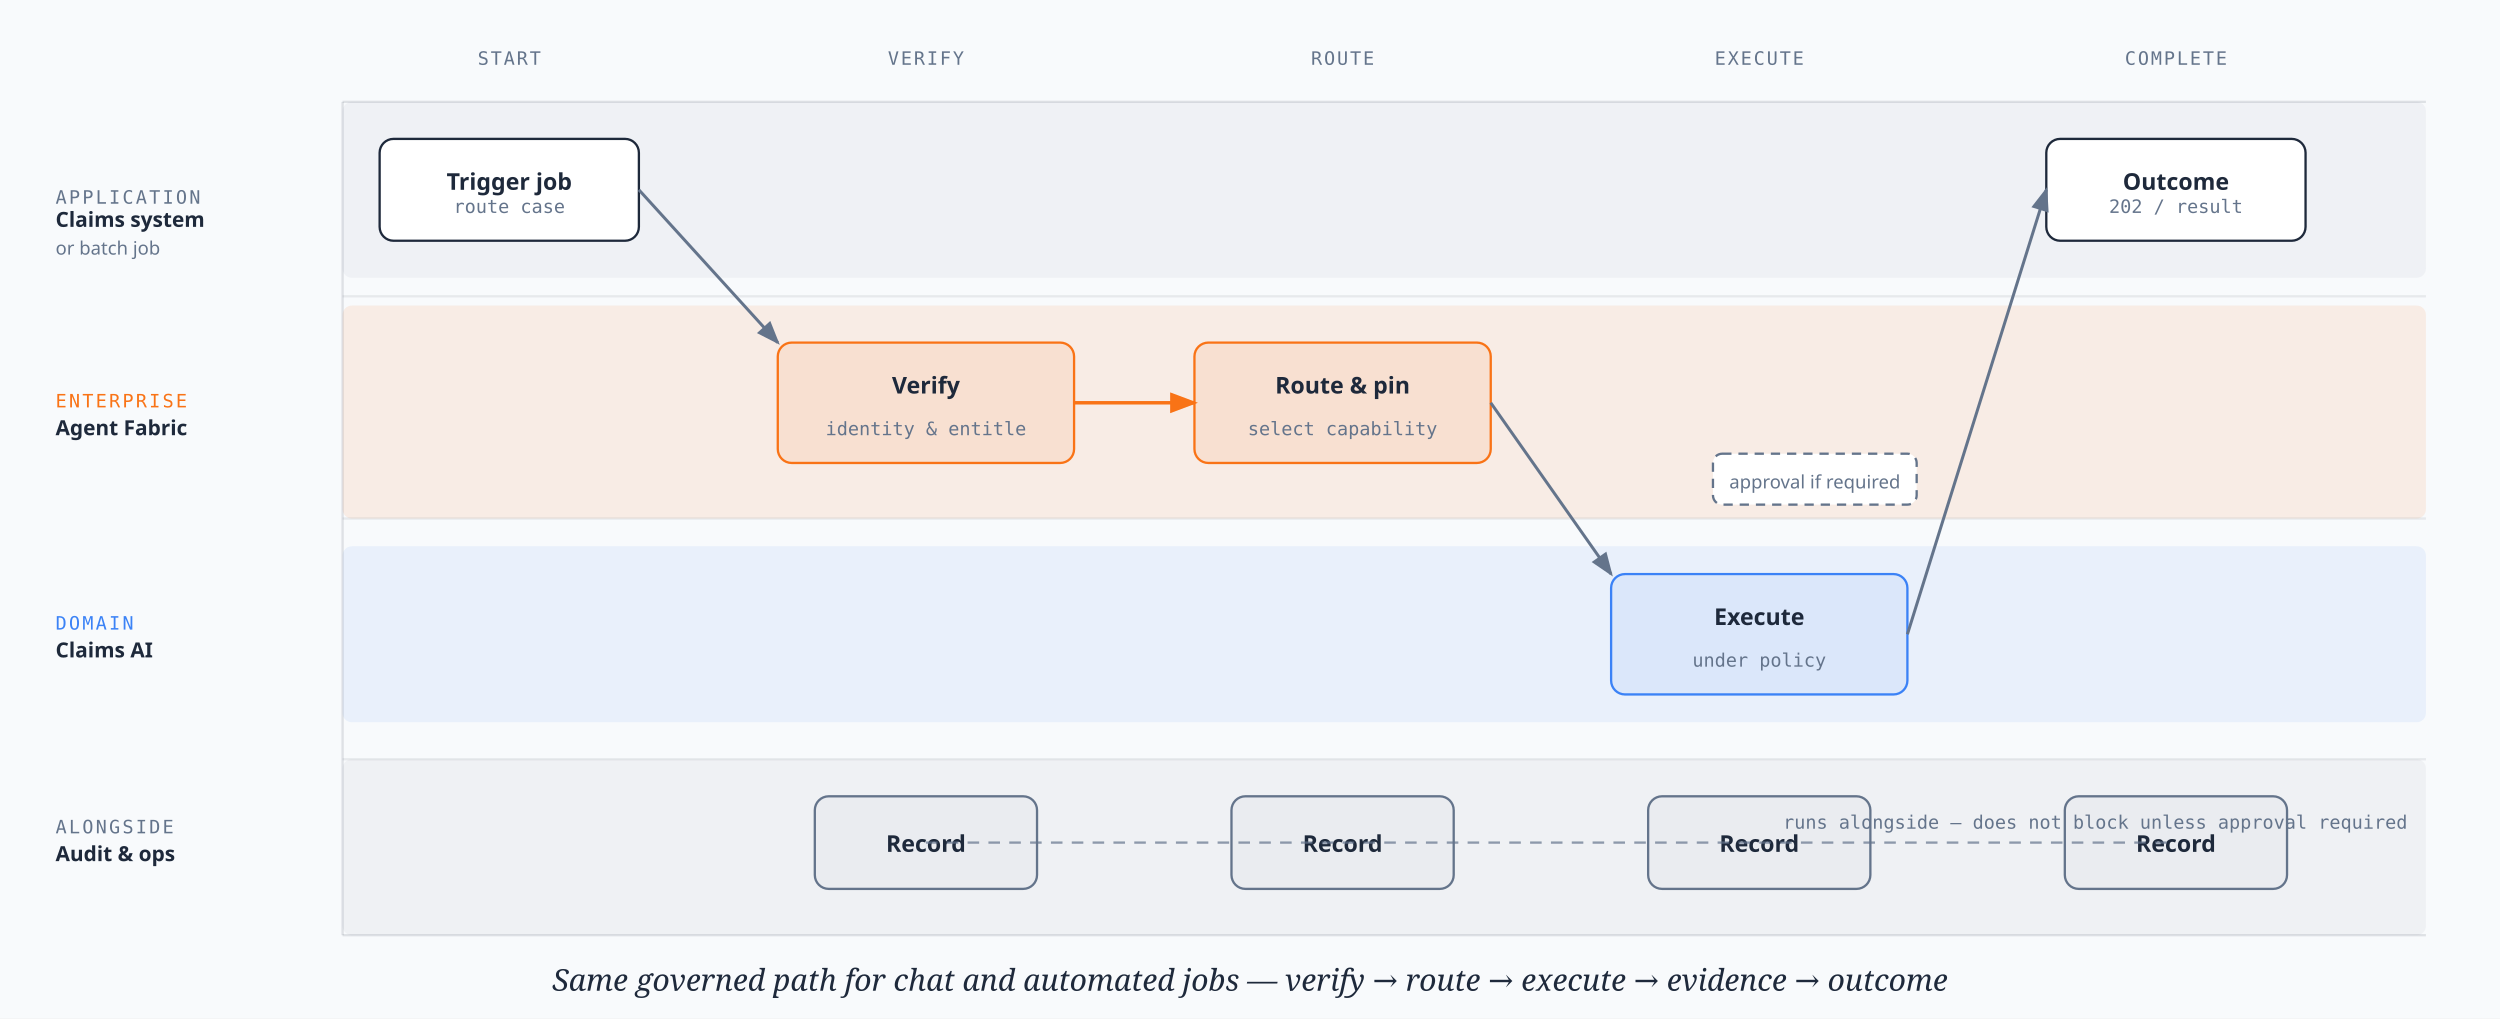
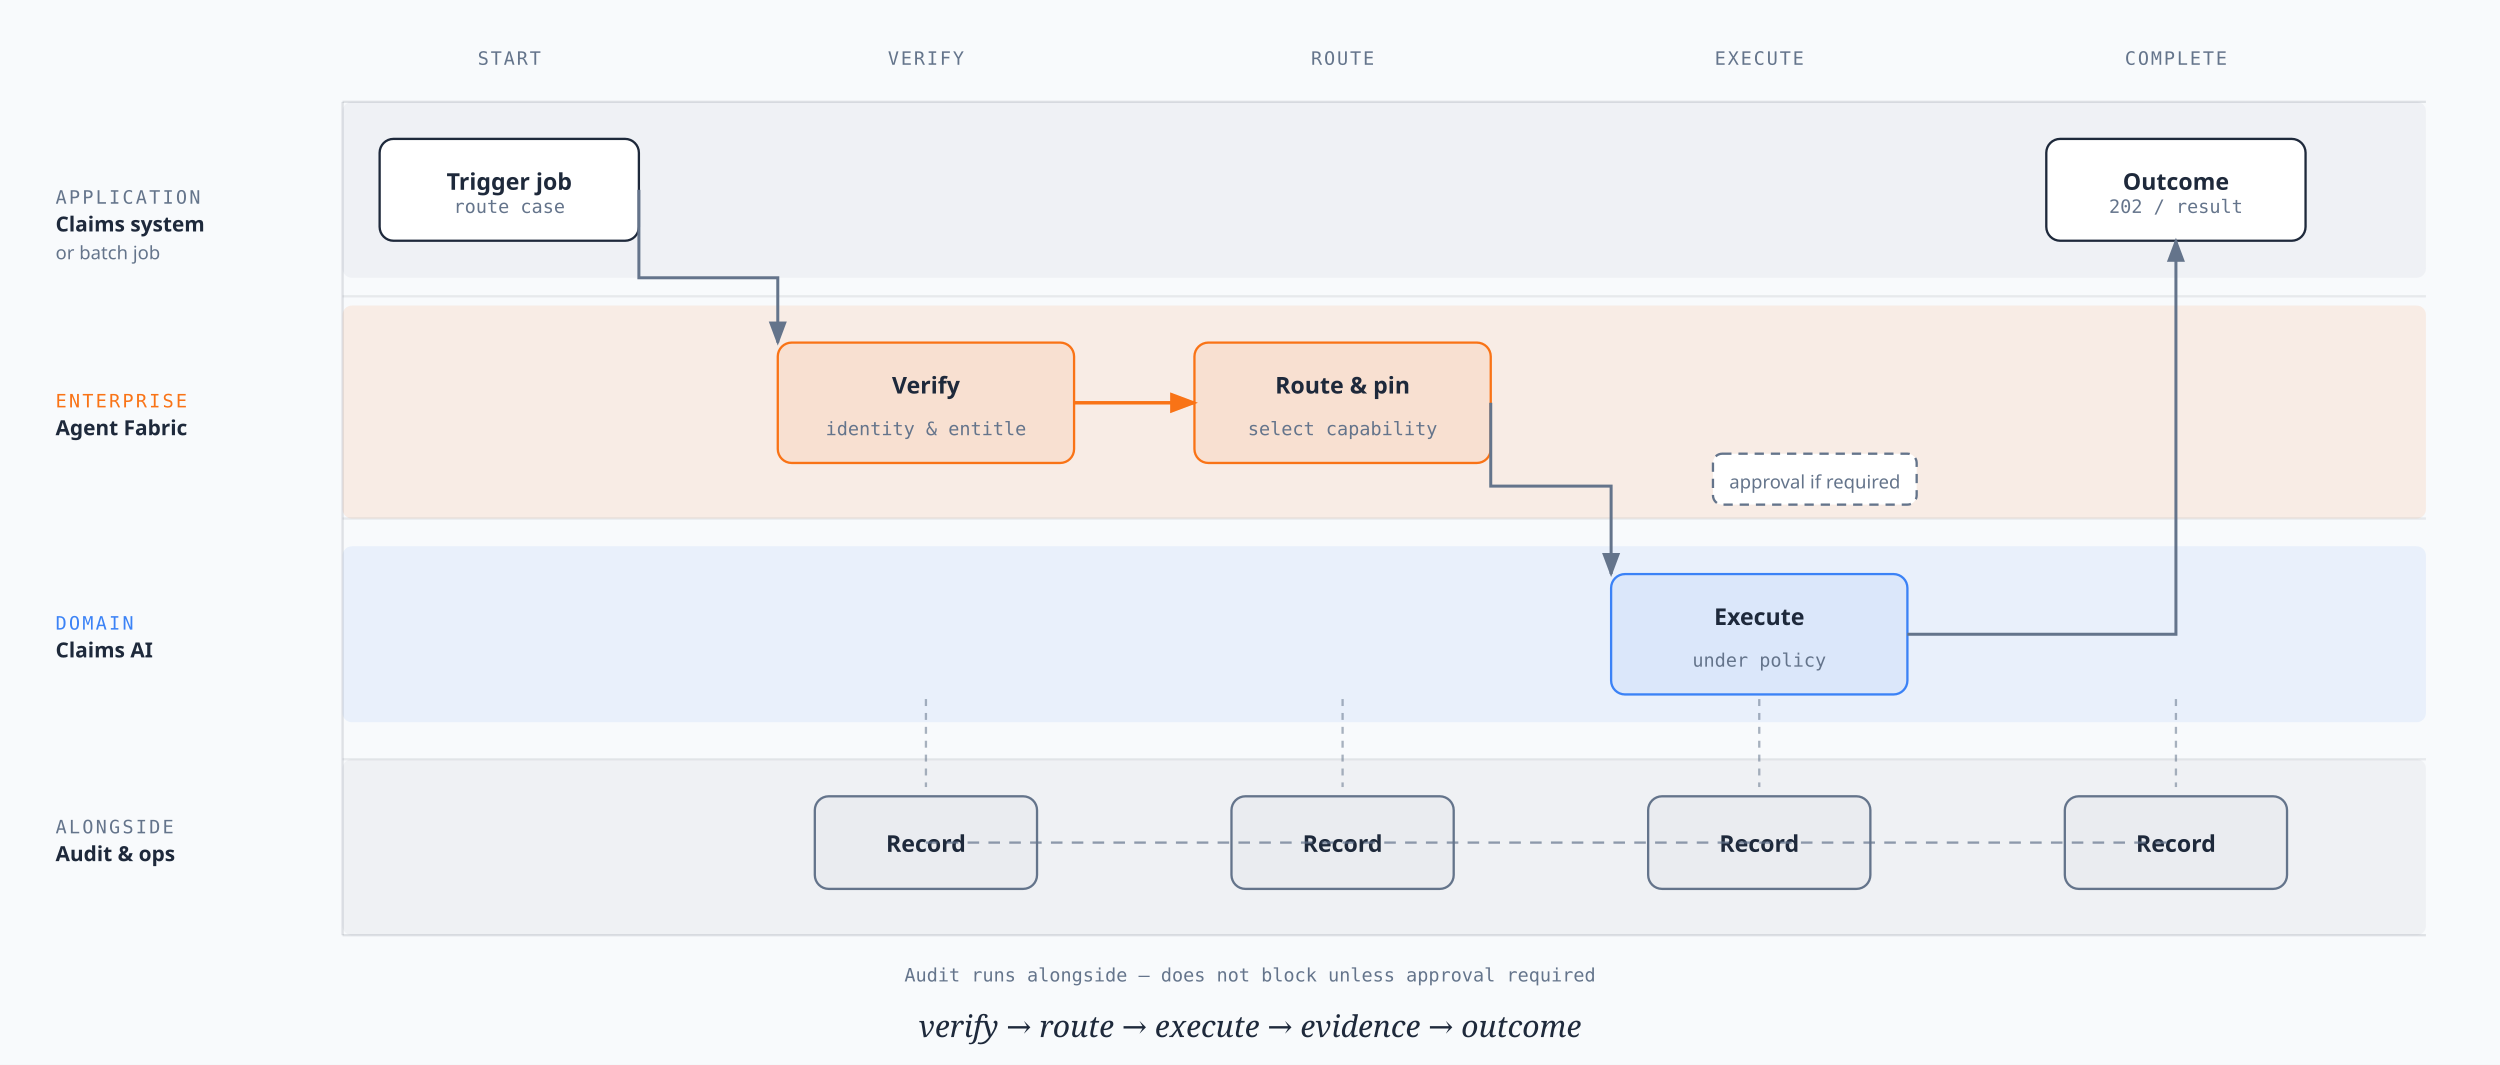
- <svg xmlns="http://www.w3.org/2000/svg" viewBox="0 0 1080 440" role="img" aria-labelledby="agent-fabric-executive-swimlane-jobs-title agent-fabric-executive-swimlane-jobs-desc">
+ <svg xmlns="http://www.w3.org/2000/svg" viewBox="0 0 1080 460" role="img" aria-labelledby="agent-fabric-executive-swimlane-jobs-title agent-fabric-executive-swimlane-jobs-desc">
  <defs>
    <marker id="exec-sw-arrow" markerWidth="8" markerHeight="6" refX="7" refY="3" orient="auto">
      <polygon points="0 0, 8 3, 0 6" fill="#64748b" />
    </marker>
    <marker id="exec-sw-arrow-accent" markerWidth="8" markerHeight="6" refX="7" refY="3" orient="auto">
      <polygon points="0 0, 8 3, 0 6" fill="#f97316" />
    </marker>
  </defs>
  <rect width="100%" height="100%" fill="#f8fafc" />
  <rect x="148" y="44" width="900" height="76" fill="rgba(100,116,139,0.06)" rx="4" />
  <rect x="148" y="132" width="900" height="92" fill="rgba(249,115,22,0.10)" rx="4" />
  <rect x="148" y="236" width="900" height="76" fill="rgba(59,130,246,0.08)" rx="4" />
  <rect x="148" y="328" width="900" height="76" fill="rgba(30,41,59,0.04)" rx="4" />
  <line x1="148" y1="44" x2="1048" y2="44" stroke="rgba(30,41,59,0.12)" stroke-width="1" />
  <line x1="148" y1="128" x2="1048" y2="128" stroke="rgba(30,41,59,0.08)" stroke-width="1" />
  <line x1="148" y1="224" x2="1048" y2="224" stroke="rgba(30,41,59,0.08)" stroke-width="1" />
  <line x1="148" y1="328" x2="1048" y2="328" stroke="rgba(30,41,59,0.08)" stroke-width="1" />
  <line x1="148" y1="404" x2="1048" y2="404" stroke="rgba(30,41,59,0.12)" stroke-width="1" />
  <line x1="148" y1="44" x2="148" y2="404" stroke="rgba(30,41,59,0.12)" stroke-width="1" />
  <text x="24" y="88" fill="#64748b" font-size="8" font-family="'Geist Mono', ui-monospace, monospace" letter-spacing="0.12em">APPLICATION</text>
-   <text x="24" y="98" fill="#1e293b" font-size="9" font-weight="600" font-family="'Geist', system-ui, sans-serif">Claims system</text>
-   <text x="24" y="110" fill="#64748b" font-size="8" font-family="'Geist', system-ui, sans-serif">or batch job</text>
+   <text x="24" y="100" fill="#1e293b" font-size="9" font-weight="600" font-family="'Geist', system-ui, sans-serif">Claims system</text>
+   <text x="24" y="112" fill="#64748b" font-size="8" font-family="'Geist', system-ui, sans-serif">or batch job</text>
  <text x="24" y="176" fill="#f97316" font-size="8" font-family="'Geist Mono', ui-monospace, monospace" letter-spacing="0.12em">ENTERPRISE</text>
  <text x="24" y="188" fill="#1e293b" font-size="9" font-weight="600" font-family="'Geist', system-ui, sans-serif">Agent Fabric</text>
  <text x="24" y="272" fill="#3b82f6" font-size="8" font-family="'Geist Mono', ui-monospace, monospace" letter-spacing="0.12em">DOMAIN</text>
  <text x="24" y="284" fill="#1e293b" font-size="9" font-weight="600" font-family="'Geist', system-ui, sans-serif">Claims AI</text>
  <text x="24" y="360" fill="#64748b" font-size="8" font-family="'Geist Mono', ui-monospace, monospace" letter-spacing="0.12em">ALONGSIDE</text>
  <text x="24" y="372" fill="#1e293b" font-size="9" font-weight="600" font-family="'Geist', system-ui, sans-serif">Audit &amp; ops</text>
  <rect x="164" y="60" width="112" height="44" rx="6" fill="#ffffff" stroke="#1e293b" stroke-width="1" />
  <text x="220" y="82" fill="#1e293b" font-size="10" font-weight="600" font-family="'Geist', system-ui, sans-serif" text-anchor="middle">Trigger job</text>
  <text x="220" y="92" fill="#64748b" font-size="8" font-family="'Geist Mono', ui-monospace, monospace" text-anchor="middle">route case</text>
  <rect x="336" y="148" width="128" height="52" rx="6" fill="rgba(249,115,22,0.10)" stroke="#f97316" stroke-width="1" />
  <text x="400" y="170" fill="#1e293b" font-size="10" font-weight="600" font-family="'Geist', system-ui, sans-serif" text-anchor="middle">Verify</text>
  <text x="400" y="188" fill="#64748b" font-size="8" font-family="'Geist Mono', ui-monospace, monospace" text-anchor="middle">identity &amp; entitle</text>
  <rect x="516" y="148" width="128" height="52" rx="6" fill="rgba(249,115,22,0.10)" stroke="#f97316" stroke-width="1" />
  <text x="580" y="170" fill="#1e293b" font-size="10" font-weight="600" font-family="'Geist', system-ui, sans-serif" text-anchor="middle">Route &amp; pin</text>
  <text x="580" y="188" fill="#64748b" font-size="8" font-family="'Geist Mono', ui-monospace, monospace" text-anchor="middle">select capability</text>
  <rect x="696" y="248" width="128" height="52" rx="6" fill="rgba(59,130,246,0.08)" stroke="#3b82f6" stroke-width="1" />
  <text x="760" y="270" fill="#1e293b" font-size="10" font-weight="600" font-family="'Geist', system-ui, sans-serif" text-anchor="middle">Execute</text>
  <text x="760" y="288" fill="#64748b" font-size="8" font-family="'Geist Mono', ui-monospace, monospace" text-anchor="middle">under policy</text>
  <rect x="884" y="60" width="112" height="44" rx="6" fill="#ffffff" stroke="#1e293b" stroke-width="1" />
  <text x="940" y="82" fill="#1e293b" font-size="10" font-weight="600" font-family="'Geist', system-ui, sans-serif" text-anchor="middle">Outcome</text>
  <text x="940" y="92" fill="#64748b" font-size="8" font-family="'Geist Mono', ui-monospace, monospace" text-anchor="middle">202 / result</text>
  <rect x="352" y="344" width="96" height="40" rx="6" fill="rgba(30,41,59,0.02)" stroke="#64748b" stroke-width="1" />
  <text x="400" y="368" fill="#1e293b" font-size="10" font-weight="600" font-family="'Geist', system-ui, sans-serif" text-anchor="middle">Record</text>
  <rect x="532" y="344" width="96" height="40" rx="6" fill="rgba(30,41,59,0.02)" stroke="#64748b" stroke-width="1" />
  <text x="580" y="368" fill="#1e293b" font-size="10" font-weight="600" font-family="'Geist', system-ui, sans-serif" text-anchor="middle">Record</text>
  <rect x="712" y="344" width="96" height="40" rx="6" fill="rgba(30,41,59,0.02)" stroke="#64748b" stroke-width="1" />
  <text x="760" y="368" fill="#1e293b" font-size="10" font-weight="600" font-family="'Geist', system-ui, sans-serif" text-anchor="middle">Record</text>
  <rect x="892" y="344" width="96" height="40" rx="6" fill="rgba(30,41,59,0.02)" stroke="#64748b" stroke-width="1" />
  <text x="940" y="368" fill="#1e293b" font-size="10" font-weight="600" font-family="'Geist', system-ui, sans-serif" text-anchor="middle">Record</text>
  <rect x="740" y="196" width="88" height="22" rx="4" fill="#ffffff" stroke="#64748b" stroke-width="1" stroke-dasharray="4 3" />
  <text x="784" y="211" fill="#64748b" font-size="8" font-family="'Geist', system-ui, sans-serif" text-anchor="middle">approval if required</text>
-   <line x1="276" y1="82" x2="336" y2="148" stroke="#64748b" stroke-width="1.3" marker-end="url(#exec-sw-arrow)" />
-   <line x1="464" y1="174" x2="516" y2="174" stroke="#f97316" stroke-width="1.5" marker-end="url(#exec-sw-arrow-accent)" />
-   <line x1="644" y1="174" x2="696" y2="248" stroke="#64748b" stroke-width="1.3" marker-end="url(#exec-sw-arrow)" />
-   <line x1="824" y1="274" x2="884" y2="82" stroke="#64748b" stroke-width="1.3" marker-end="url(#exec-sw-arrow)" />
+   <path d="M 276 82 L 276 120 L 336 120 L 336 148" fill="none" stroke="#64748b" stroke-width="1.3" marker-end="url(#exec-sw-arrow)" />
+   <path d="M 464 174 L 516 174" fill="none" stroke="#f97316" stroke-width="1.5" marker-end="url(#exec-sw-arrow-accent)" />
+   <path d="M 644 174 L 644 210 L 696 210 L 696 248" fill="none" stroke="#64748b" stroke-width="1.3" marker-end="url(#exec-sw-arrow)" />
+   <path d="M 824 274 L 940 274 L 940 104" fill="none" stroke="#64748b" stroke-width="1.3" marker-end="url(#exec-sw-arrow)" />
+   <line x1="400" y1="302" x2="400" y2="340" stroke="#64748b" stroke-width="1" stroke-dasharray="3 3" opacity="0.55" />
+   <line x1="580" y1="302" x2="580" y2="340" stroke="#64748b" stroke-width="1" stroke-dasharray="3 3" opacity="0.55" />
+   <line x1="760" y1="302" x2="760" y2="340" stroke="#64748b" stroke-width="1" stroke-dasharray="3 3" opacity="0.55" />
+   <line x1="940" y1="302" x2="940" y2="340" stroke="#64748b" stroke-width="1" stroke-dasharray="3 3" opacity="0.55" />
  <line x1="400" y1="364" x2="940" y2="364" stroke="#64748b" stroke-width="1" stroke-dasharray="5 4" opacity="0.7" />
-   <text x="1040" y="358" fill="#64748b" font-size="8" font-family="'Geist Mono', ui-monospace, monospace" text-anchor="end">runs alongside — does not block unless approval required</text>
  <text x="220" y="28" fill="#64748b" font-size="8" font-family="'Geist Mono', ui-monospace, monospace" text-anchor="middle" letter-spacing="0.1em">START</text>
  <text x="400" y="28" fill="#64748b" font-size="8" font-family="'Geist Mono', ui-monospace, monospace" text-anchor="middle" letter-spacing="0.1em">VERIFY</text>
  <text x="580" y="28" fill="#64748b" font-size="8" font-family="'Geist Mono', ui-monospace, monospace" text-anchor="middle" letter-spacing="0.1em">ROUTE</text>
  <text x="760" y="28" fill="#64748b" font-size="8" font-family="'Geist Mono', ui-monospace, monospace" text-anchor="middle" letter-spacing="0.1em">EXECUTE</text>
  <text x="940" y="28" fill="#64748b" font-size="8" font-family="'Geist Mono', ui-monospace, monospace" text-anchor="middle" letter-spacing="0.1em">COMPLETE</text>
-   <text x="540" y="428" fill="#1e293b" font-size="13" font-family="'Instrument Serif', serif" font-style="italic" text-anchor="middle">Same governed path for chat and automated jobs — verify → route → execute → evidence → outcome</text>
+   <text x="540" y="424" fill="#64748b" font-size="8" font-family="'Geist Mono', ui-monospace, monospace" text-anchor="middle">Audit runs alongside — does not block unless approval required</text>
+   <text x="540" y="448" fill="#1e293b" font-size="13" font-family="'Instrument Serif', serif" font-style="italic" text-anchor="middle">verify → route → execute → evidence → outcome</text>
</svg>
